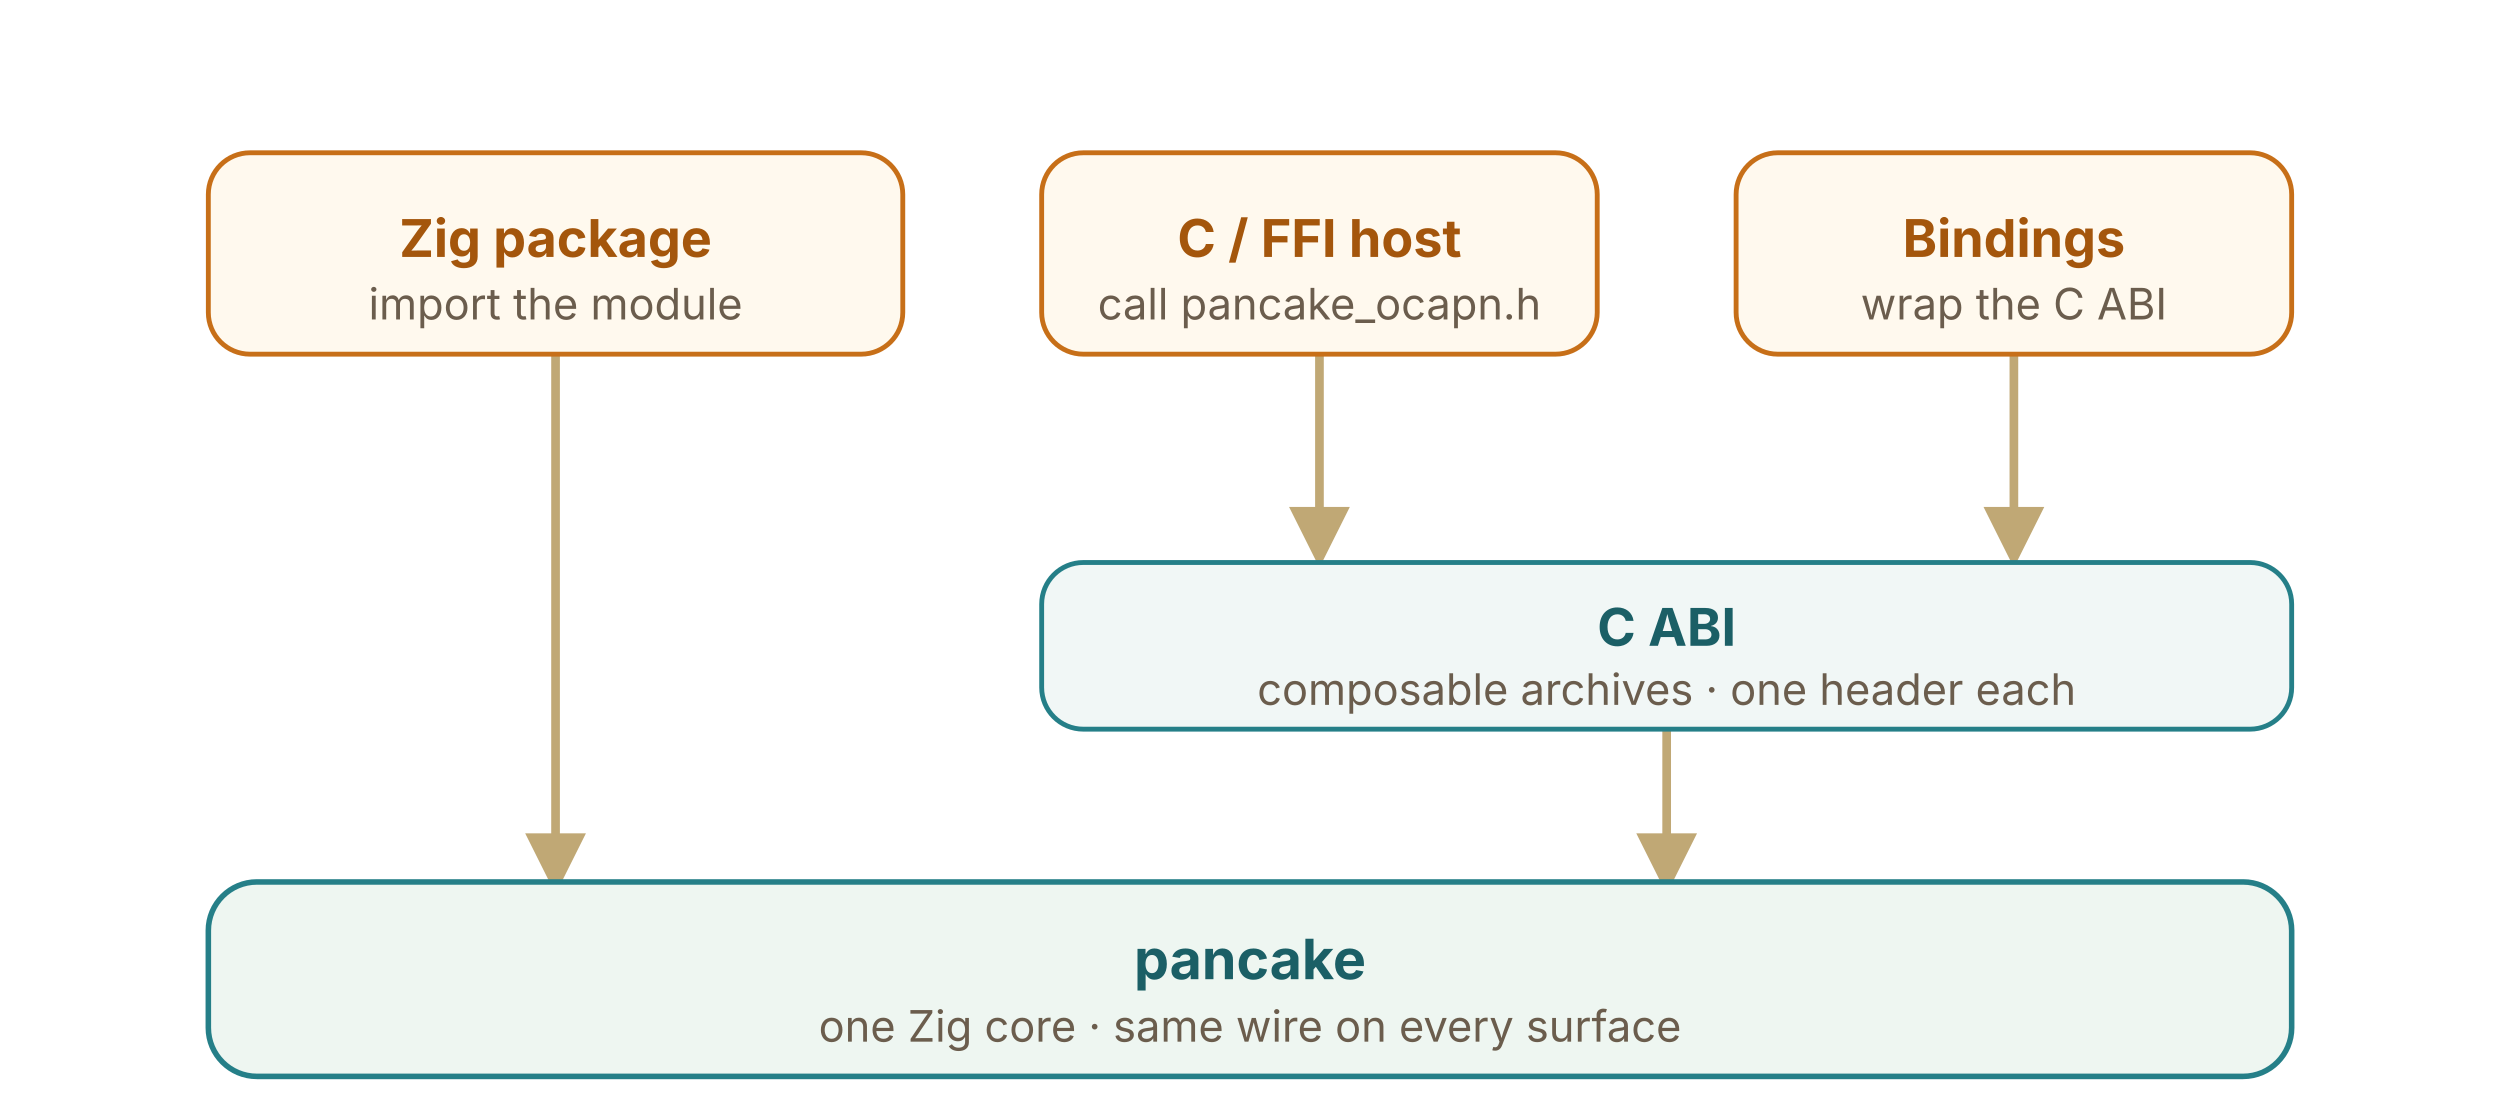
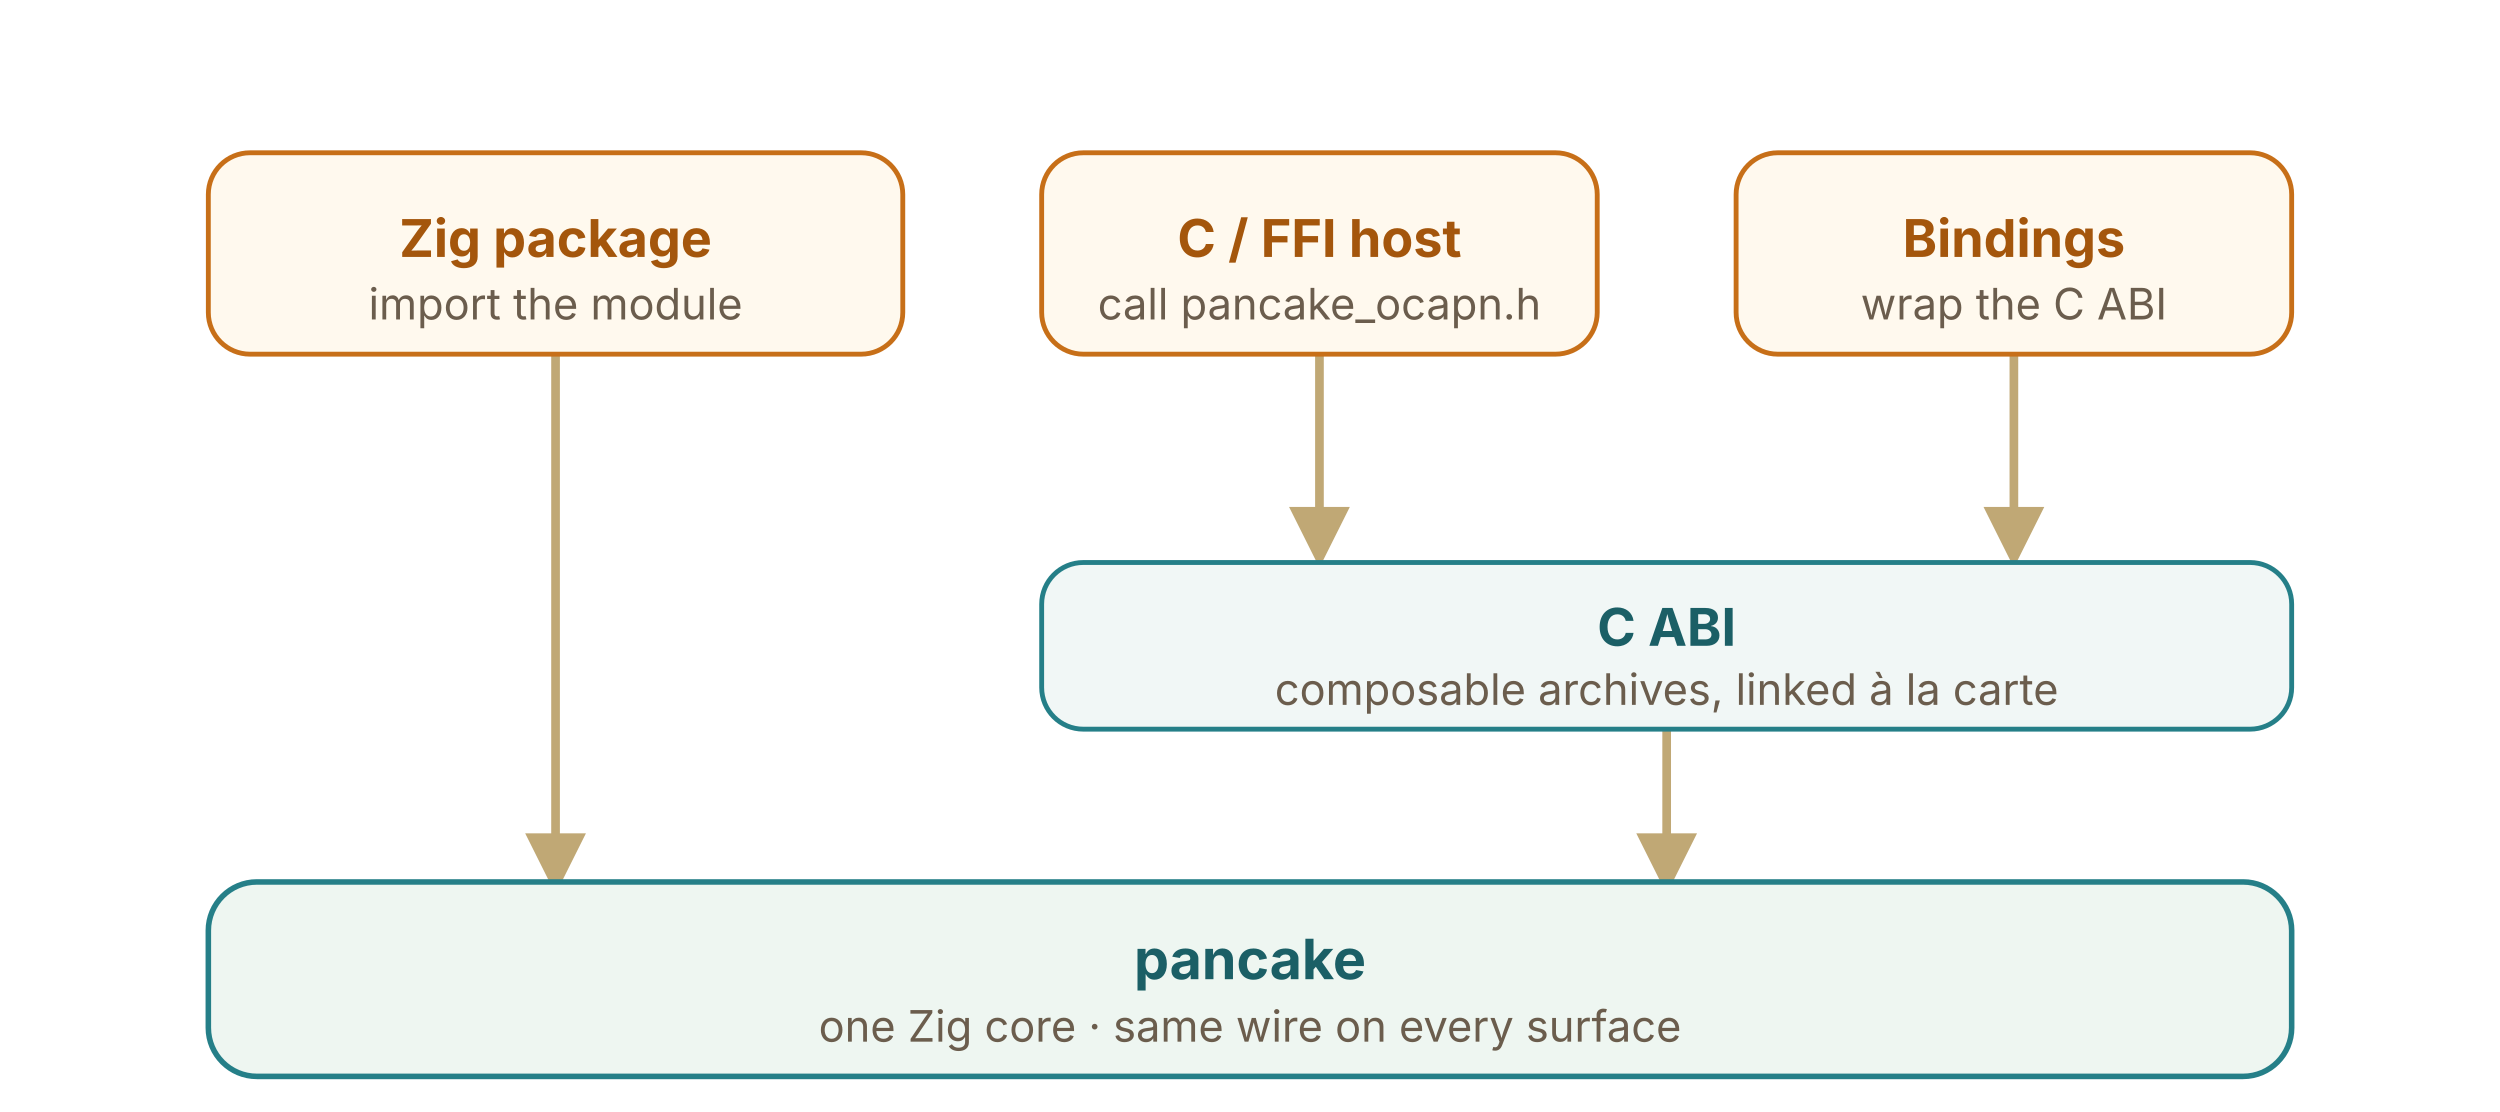
<svg xmlns="http://www.w3.org/2000/svg" viewBox="0 0 720 320" width="720" height="320" role="img" aria-label="pancake is one library held three ways: a Zig package that imports the core directly, a C ABI that C and FFI hosts call, and four bindings that wrap that same C ABI, all sharing one Zig core, so the surface you choose never changes what a session puts on the wire.">
  <defs>
    <marker id="surf-arrow" viewBox="0 0 10 10" refX="8" refY="5" markerWidth="7" markerHeight="7" orient="auto-start-reverse">
      <path d="M0 0L10 5L0 10z" fill="#c0a875" />
    </marker>
  </defs>
  <style>text { font-family: system-ui, -apple-system, "Segoe UI", sans-serif; }
    .name { font-size: 15px; font-weight: 700; }
    .sub { font-size: 12.5px; fill: #6b5d4d; }
    .core { font-size: 16px; font-weight: 700; }</style>
  <g stroke="#c0a875" stroke-width="2.5" fill="none">
    <path d="M160 102 L 160 254" marker-end="url(#surf-arrow)" />
    <path d="M380 102 L 380 160" marker-end="url(#surf-arrow)" />
    <path d="M580 102 L 580 160" marker-end="url(#surf-arrow)" />
    <path d="M480 210 L 480 254" marker-end="url(#surf-arrow)" />
  </g>
  <rect x="60" y="44" width="200" height="58" rx="12" fill="#fff9ee" stroke="#c76f18" stroke-width="1.4">
  </rect>
  <text x="160" y="74" text-anchor="middle" class="name" fill="#a4560c">Zig package</text>
  <text x="160" y="92" text-anchor="middle" class="sub">import the module</text>
  <rect x="300" y="44" width="160" height="58" rx="12" fill="#fff9ee" stroke="#c76f18" stroke-width="1.4">
  </rect>
  <text x="380" y="74" text-anchor="middle" class="name" fill="#a4560c">C / FFI host</text>
  <text x="380" y="92" text-anchor="middle" class="sub">call pancake_ocapn.h</text>
  <rect x="500" y="44" width="160" height="58" rx="12" fill="#fff9ee" stroke="#c76f18" stroke-width="1.4">
  </rect>
  <text x="580" y="74" text-anchor="middle" class="name" fill="#a4560c">Bindings</text>
  <text x="580" y="92" text-anchor="middle" class="sub">wrap the C ABI</text>
  <rect x="300" y="162" width="360" height="48" rx="12" fill="#f1f7f6" stroke="#257f88" stroke-width="1.4">
  </rect>
  <text x="480" y="186" text-anchor="middle" class="name" fill="#1b5f66">C ABI</text>
-   <text x="480" y="203" text-anchor="middle" class="sub">composable archives · one header each</text>
+   <text x="480" y="203" text-anchor="middle" class="sub">composable archives, linked à la carte</text>
  <rect x="60" y="254" width="600" height="56" rx="14" fill="#eef6f1" stroke="#257f88" stroke-width="1.6">
  </rect>
  <text x="360" y="282" text-anchor="middle" class="core" fill="#1b5f66">pancake</text>
  <text x="360" y="300" text-anchor="middle" class="sub">one Zig core · same wire on every surface</text>
</svg>
